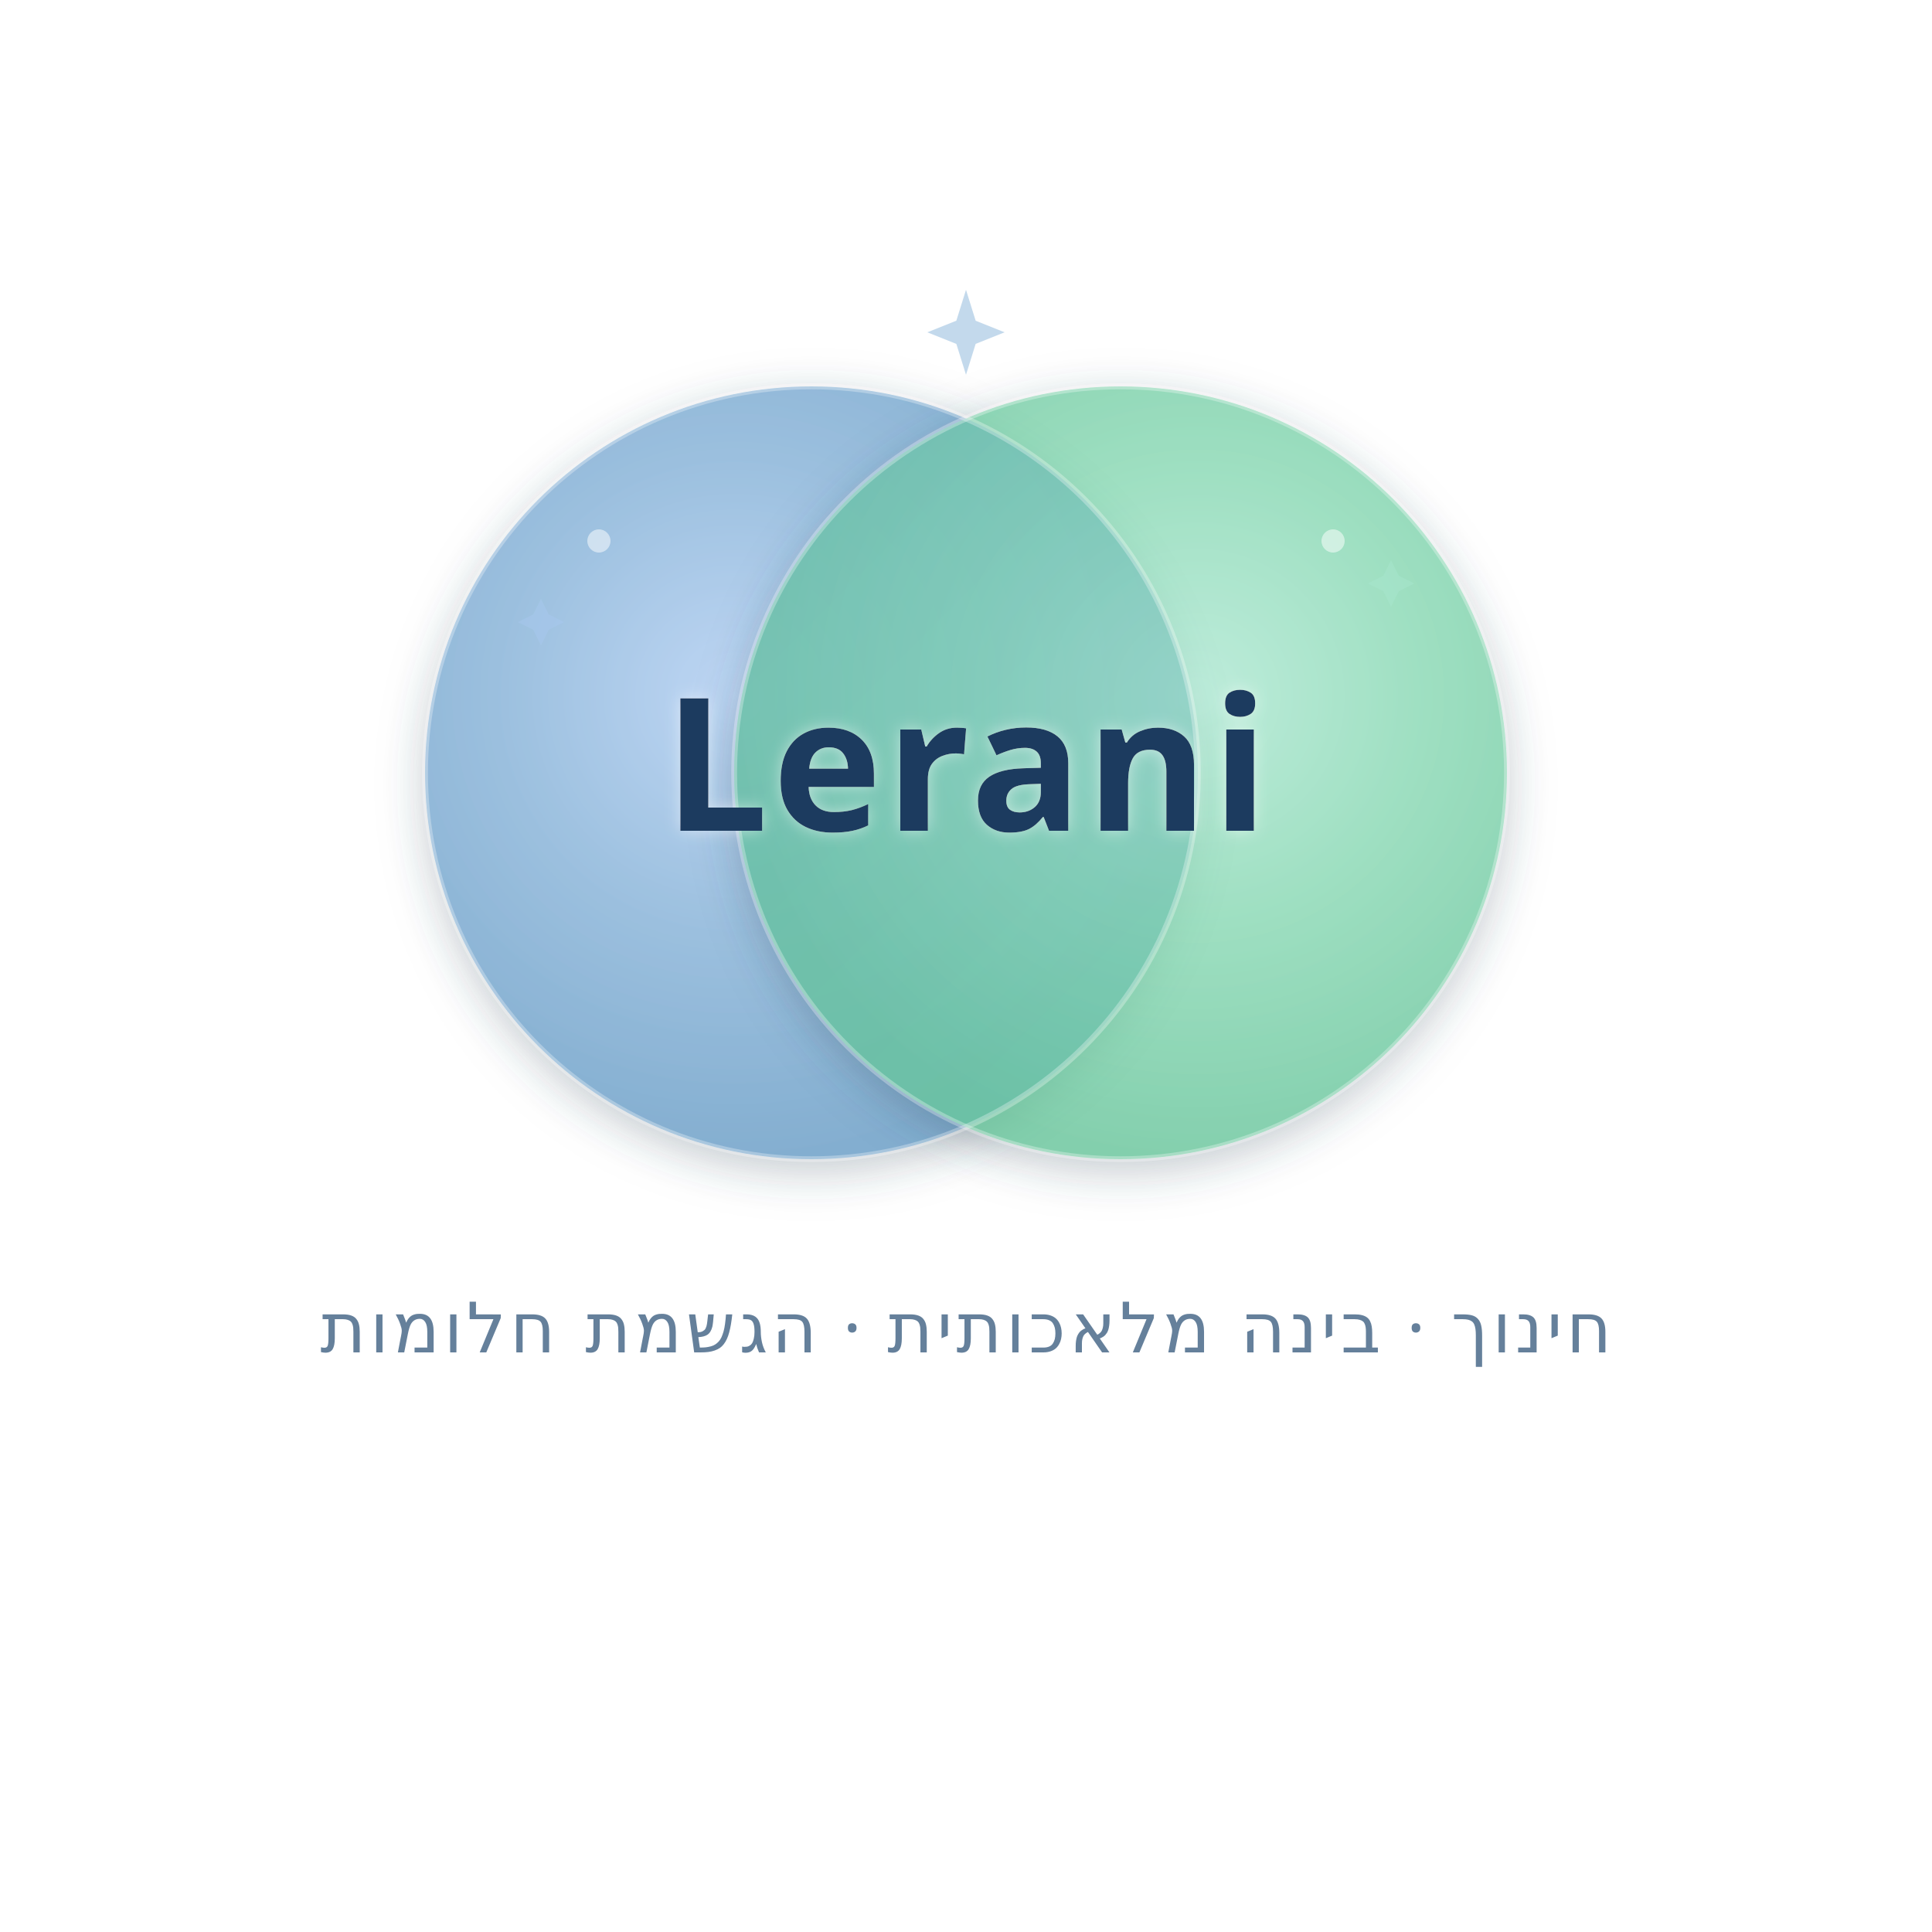
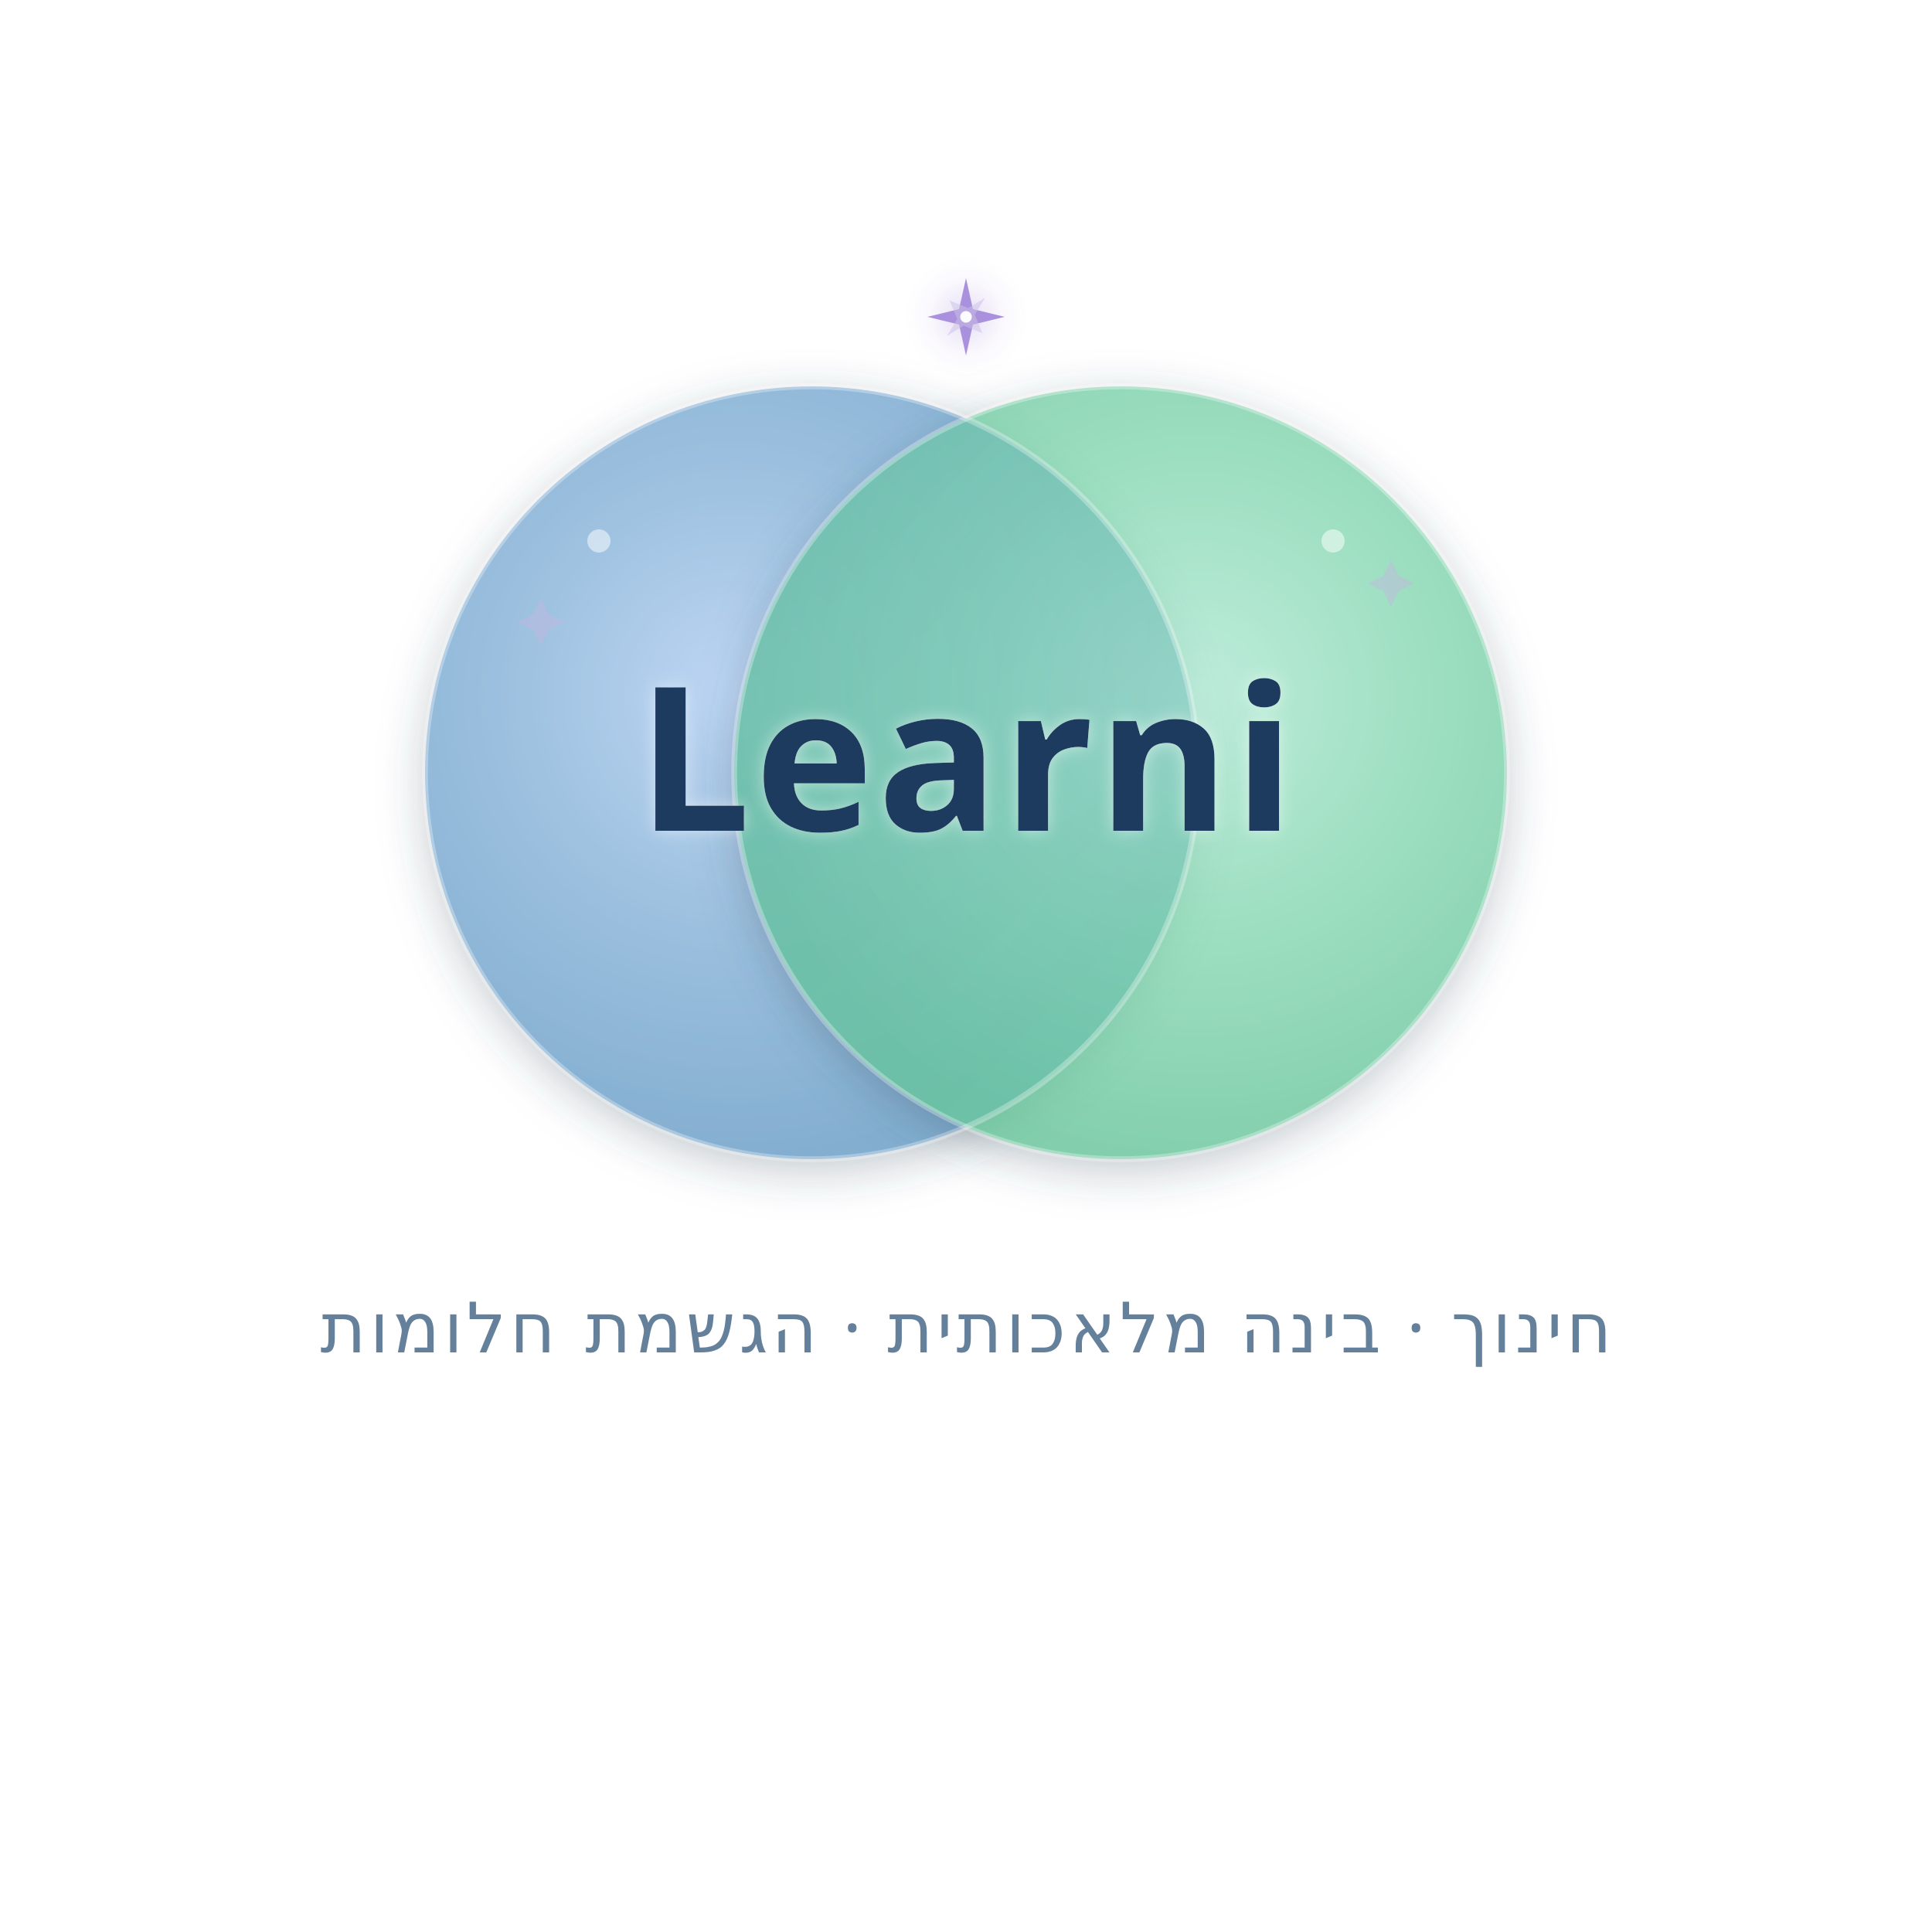
<svg xmlns="http://www.w3.org/2000/svg" viewBox="0 0 500 500" width="500" height="500">
  <defs>
    <radialGradient id="leftCircle" cx="40%" cy="40%" r="60%">
      <stop offset="0%" stop-color="#a8c8f0" />
      <stop offset="50%" stop-color="#7babd4" />
      <stop offset="100%" stop-color="#5a93c0" />
    </radialGradient>
    <radialGradient id="rightCircle" cx="60%" cy="40%" r="60%">
      <stop offset="0%" stop-color="#a8e6cf" />
      <stop offset="50%" stop-color="#7dd4ac" />
      <stop offset="100%" stop-color="#5abf92" />
    </radialGradient>
    <linearGradient id="overlapGrad" x1="0%" y1="0%" x2="100%" y2="100%">
      <stop offset="0%" stop-color="#7babd4" stop-opacity="0.6" />
      <stop offset="100%" stop-color="#7dd4ac" stop-opacity="0.6" />
    </linearGradient>
    <filter id="softShadow" x="-20%" y="-20%" width="140%" height="140%">
      <feDropShadow dx="0" dy="3" stdDeviation="6" flood-color="#2c3e5060" />
    </filter>
    <filter id="textGlow">
      <feGaussianBlur in="SourceAlpha" stdDeviation="2" result="blur" />
      <feFlood flood-color="#ffffff" flood-opacity="0.5" result="color" />
      <feComposite in="color" in2="blur" operator="in" result="glow" />
      <feMerge>
        <feMergeNode in="glow" />
        <feMergeNode in="SourceGraphic" />
      </feMerge>
    </filter>
+     <radialGradient id="starGlow" cx="50%" cy="50%" r="50%">
+       <stop offset="0%" stop-color="#9b7ed8" stop-opacity="0.3" />
+       <stop offset="60%" stop-color="#9b7ed8" stop-opacity="0.06" />
+       <stop offset="100%" stop-color="#9b7ed8" stop-opacity="0" />
+     </radialGradient>
    <clipPath id="clipRight">
      <circle cx="290" cy="200" r="100" />
    </clipPath>
  </defs>
  <rect width="500" height="500" fill="white" />
  <circle cx="210" cy="200" r="100" fill="url(#leftCircle)" opacity="0.75" filter="url(#softShadow)" />
  <circle cx="290" cy="200" r="100" fill="url(#rightCircle)" opacity="0.75" filter="url(#softShadow)" />
  <circle cx="210" cy="200" r="100" fill="url(#overlapGrad)" clip-path="url(#clipRight)" opacity="0.5" />
  <circle cx="210" cy="200" r="100" fill="none" stroke="#fff" stroke-width="1.5" opacity="0.3" />
  <circle cx="290" cy="200" r="100" fill="none" stroke="#fff" stroke-width="1.5" opacity="0.3" />
-   <g opacity="0.45">
-     <path d="M250 75 L252.5 83 L260 86 L252.5 89 L250 97 L247.5 89 L240 86 L247.5 83 Z" fill="#7babd4" />
-     <path d="M140 155 L142 159 L146 161 L142 163 L140 167 L138 163 L134 161 L138 159 Z" fill="#a8c8f0" />
-     <path d="M360 145 L362 149 L366 151 L362 153 L360 157 L358 153 L354 151 L358 149 Z" fill="#a8e6cf" />
-   </g>
  <circle cx="155" cy="140" r="3" fill="#fff" opacity="0.5" />
  <circle cx="345" cy="140" r="3" fill="#fff" opacity="0.5" />
-   <text x="250" y="215" text-anchor="middle" font-family="'Poppins', 'Segoe UI', sans-serif" font-size="48" font-weight="700" fill="#1e3a5f" letter-spacing="1" filter="url(#textGlow)">Lerani</text>
+   <g opacity="0.85">
+     <circle cx="250" cy="82" r="16" fill="url(#starGlow)" />
+     <path d="M250 72 L251.8 80 L260 82 L251.8 84 L250 92 L248.2 84 L240 82 L248.2 80 Z" fill="#9b7ed8" />
+     <path d="M250 75 L251.2 80 L256 82 L251.2 84 L250 89 L248.8 84 L244 82 L248.8 80 Z" fill="#c4b5e0" opacity="0.5" transform="rotate(45,250,82)" />
+     <circle cx="250" cy="82" r="1.5" fill="#fff" opacity="0.95" />
+   </g>
+   <g opacity="0.45">
+     <path d="M140 155 L142 159 L146 161 L142 163 L140 167 L138 163 L134 161 L138 159 Z" fill="#c4b5e0" />
+     <path d="M360 145 L362 149 L366 151 L362 153 L360 157 L358 153 L354 151 L358 149 Z" fill="#c4b5e0" />
+   </g>
+   <text x="250" y="215" text-anchor="middle" font-family="'Caveat', 'Segoe UI', cursive" font-size="52" font-weight="700" fill="#1e3a5f" letter-spacing="1" filter="url(#textGlow)">Learni</text>
  <text x="250" y="350" text-anchor="middle" font-family="'Heebo', 'Segoe UI', sans-serif" font-size="18" font-weight="400" fill="#4a6a8a" letter-spacing="1" opacity="0.85" direction="rtl">חינוך · בינה מלאכותית · הגשמת חלומות</text>
  <line x1="145" y1="365" x2="355" y2="365" stroke="url(#overlapGrad)" stroke-width="2" stroke-linecap="round" opacity="0.6" />
</svg>
